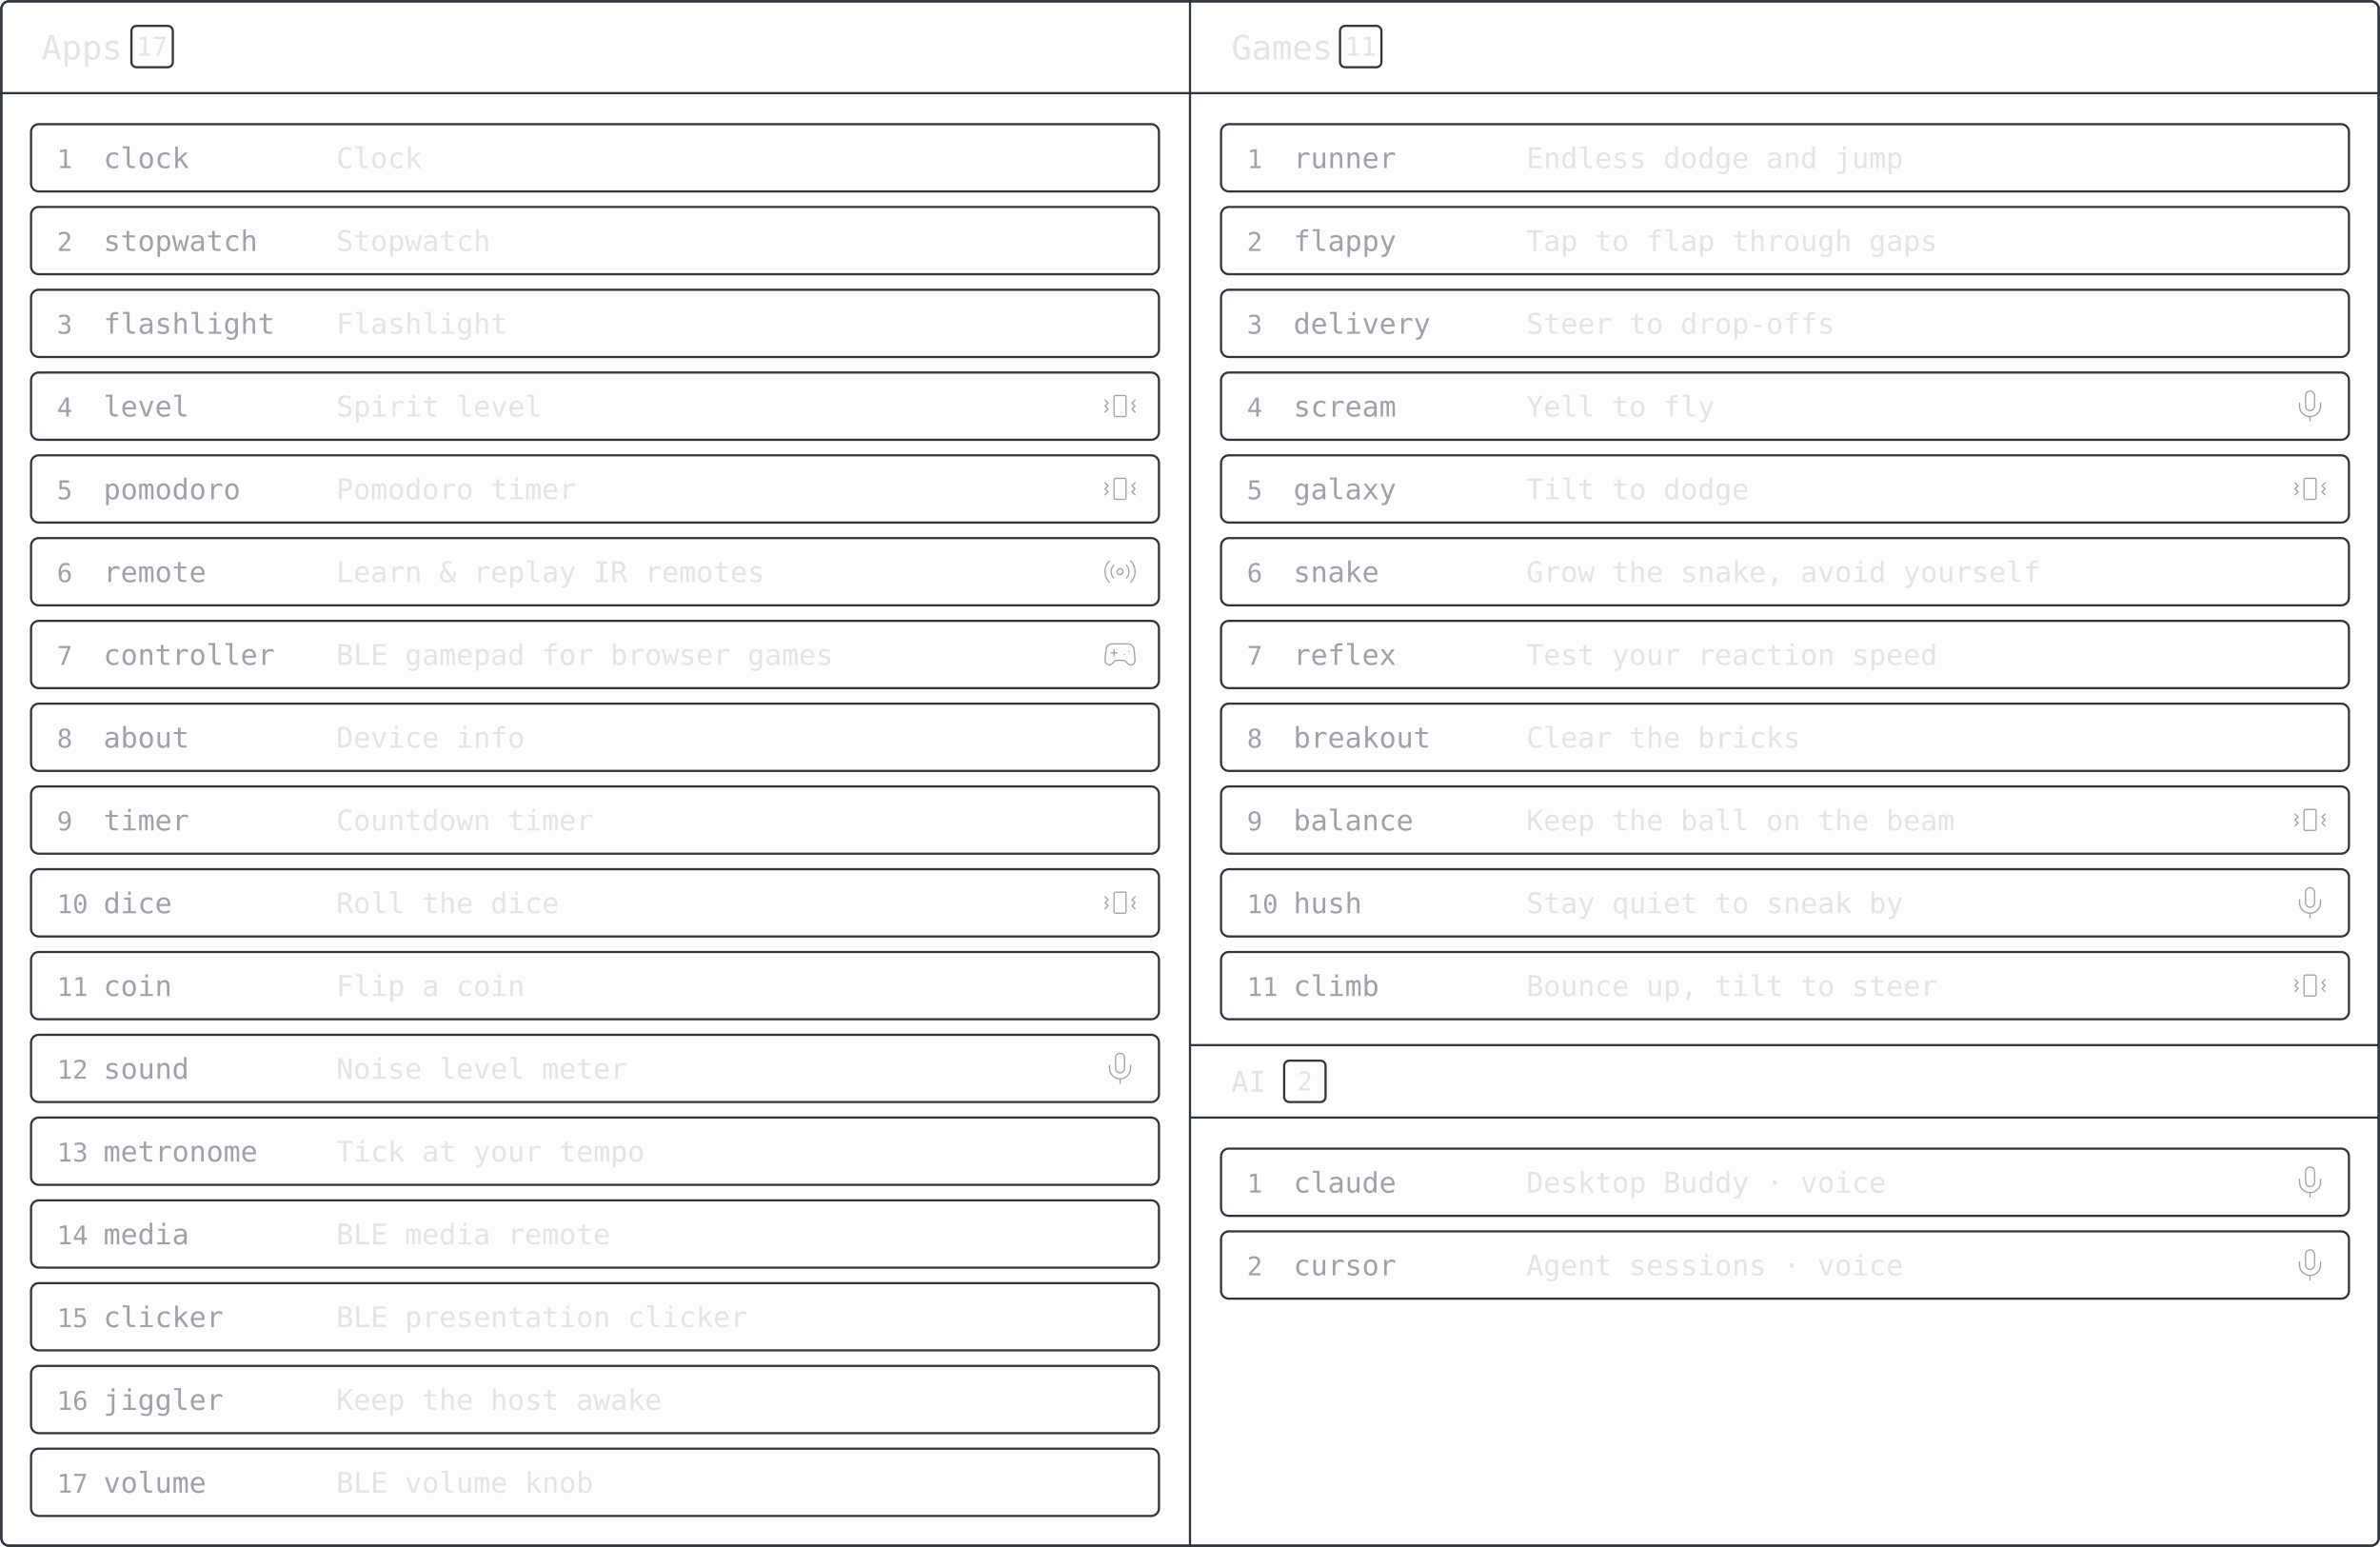
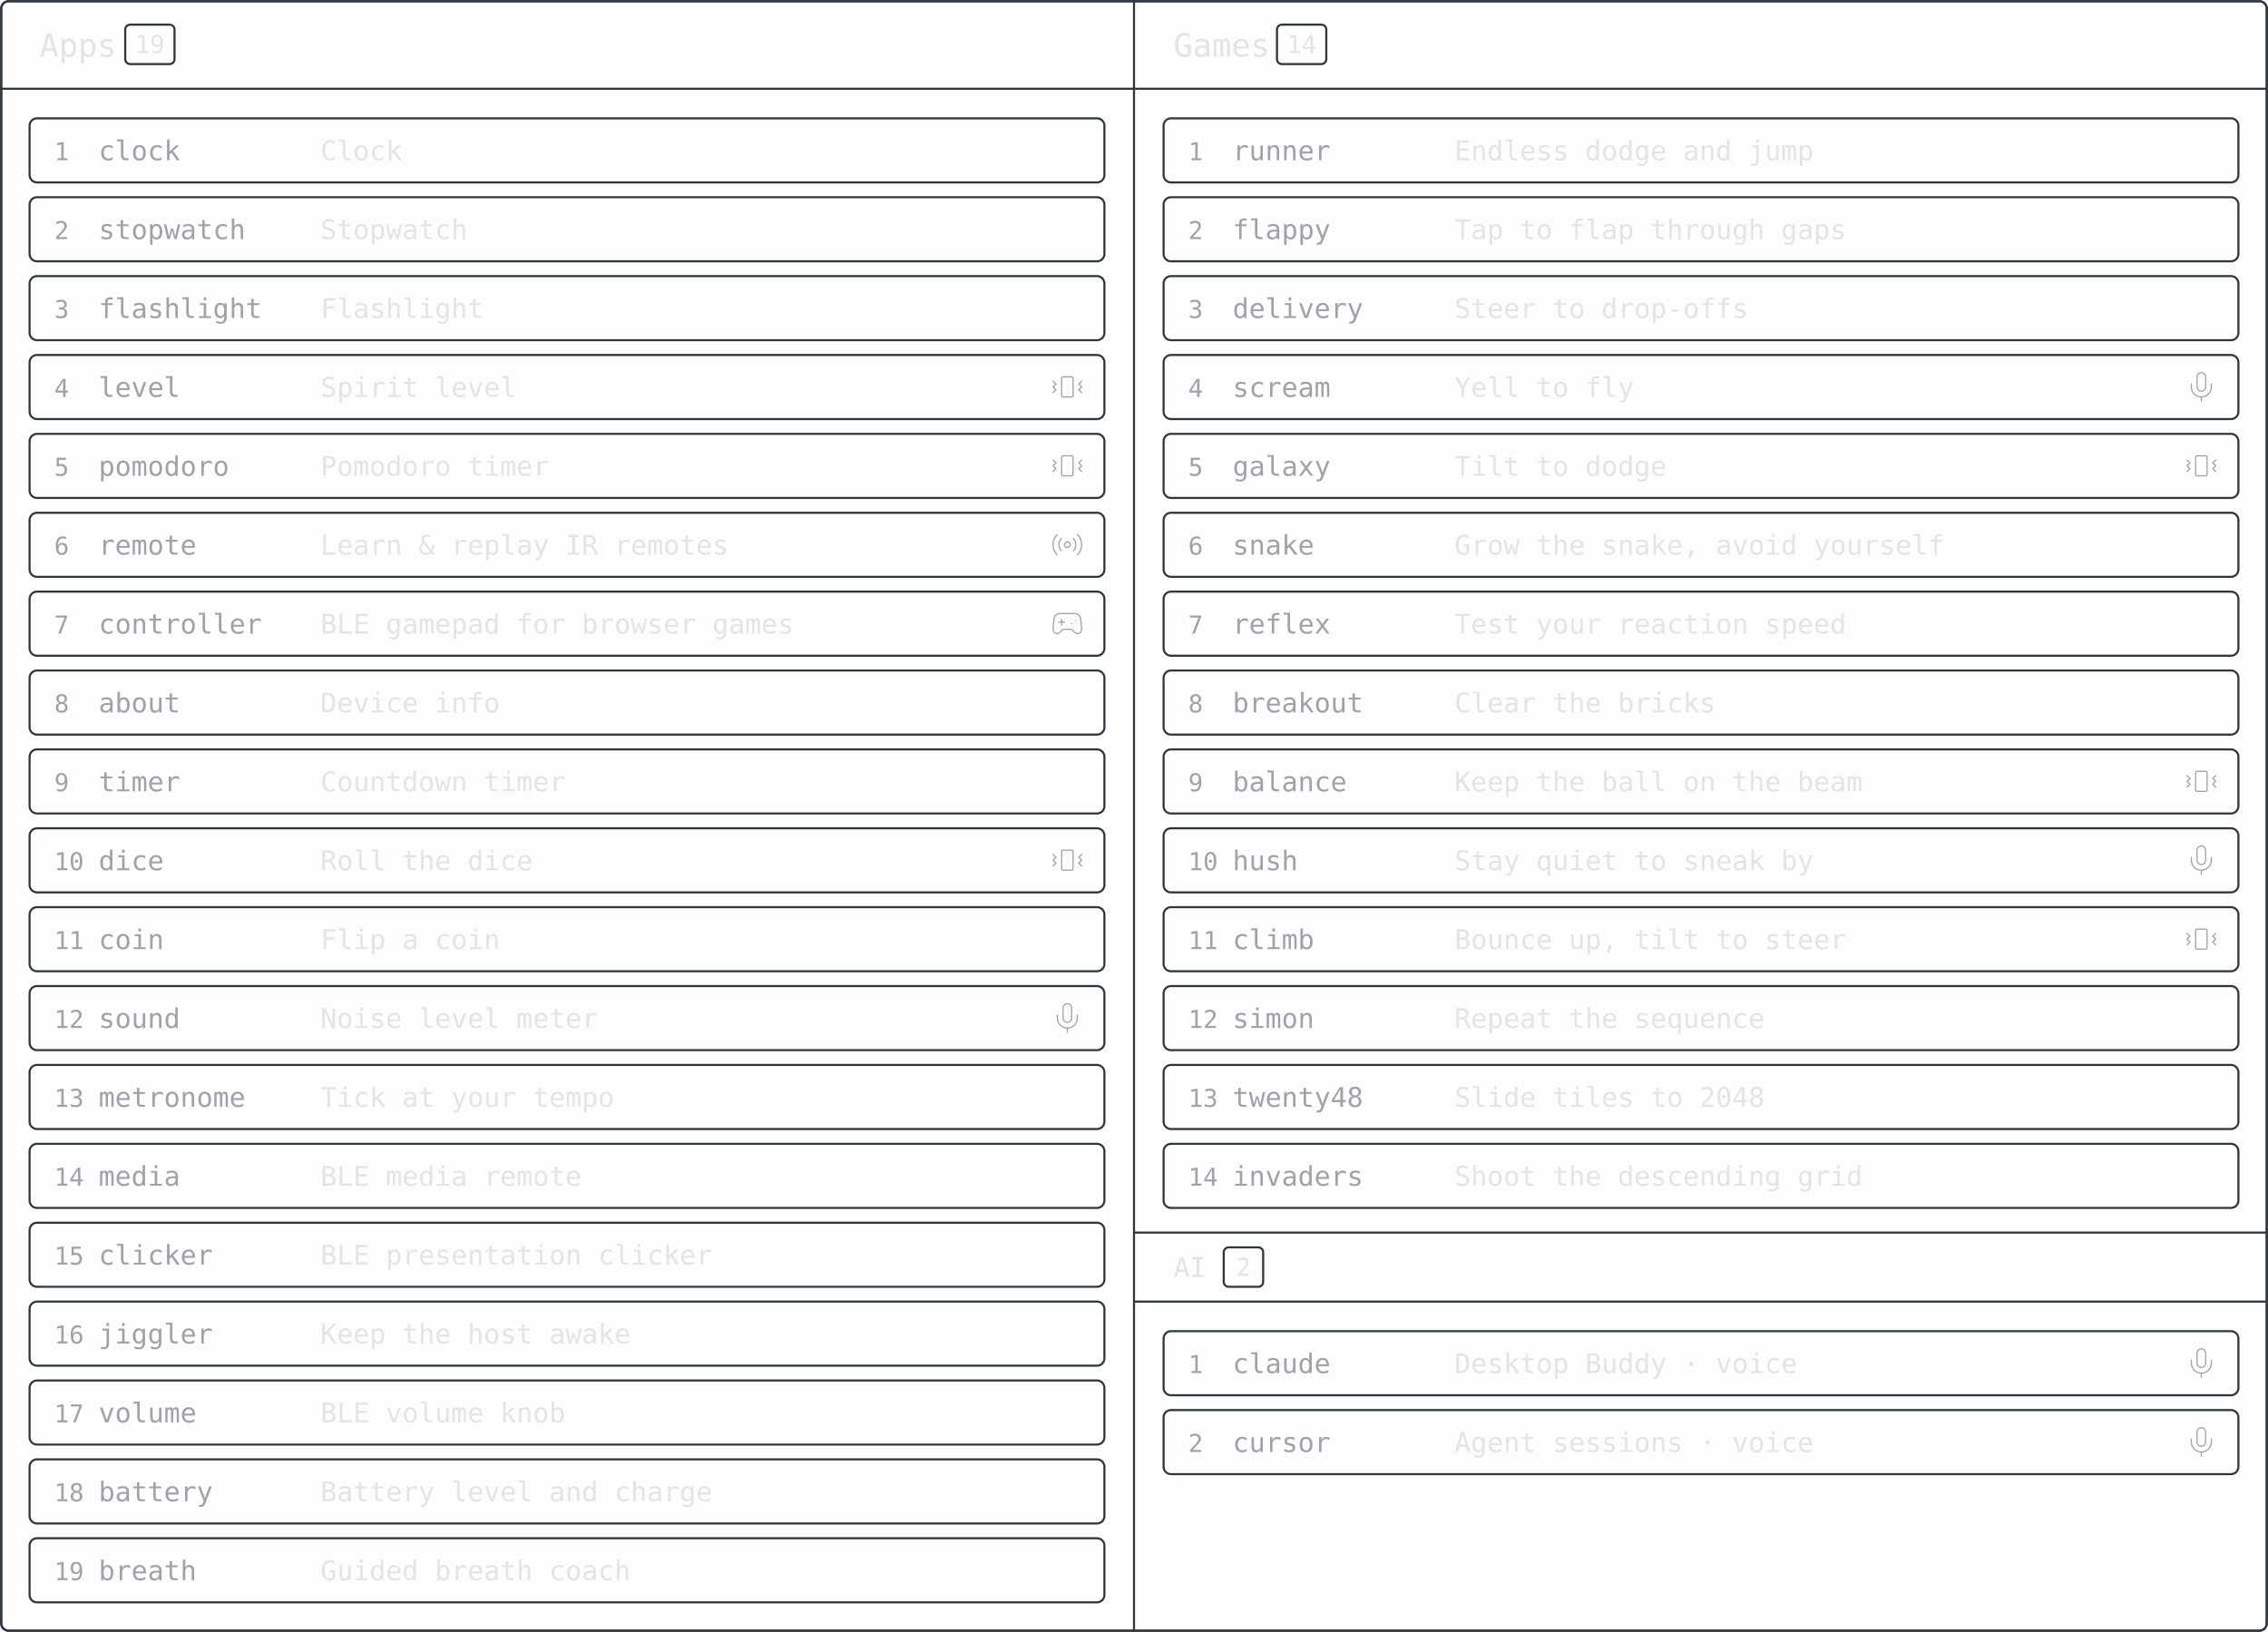
- <svg xmlns="http://www.w3.org/2000/svg" width="920" height="598" viewBox="0 0 920 598" role="img" aria-label="Apps, games, and AI catalog">
+ <svg xmlns="http://www.w3.org/2000/svg" width="920" height="662" viewBox="0 0 920 662" role="img" aria-label="Apps, games, and AI catalog">
  <style>
    text { font-family: ui-monospace, "SF Mono", Menlo, Consolas, monospace; }
    rect, path, line, circle { stroke-width: 0.85; }
    .panel { fill: rgba(228, 228, 231, 0.02); stroke: #30363d; }
    .bar-t { fill: rgba(228, 228, 231, 0.05); stroke: none; }
    .grid { stroke: #30363d; }
    .head { font-size: 13px; font-weight: 500; fill: #e4e4e7; }
    .sub { font-size: 11px; font-weight: 500; fill: #e4e4e7; }
    .badge { fill: none; stroke: #30363d; }
    .badge-t { font-size: 10px; fill: #e4e4e7; }
    .row { fill: rgba(228, 228, 231, 0.03); stroke: #30363d; }
    .idx { font-size: 10px; fill: #a1a1aa; }
    .id { font-size: 11px; fill: #a1a1aa; }
    .lbl { font-size: 11px; fill: #e4e4e7; }
    .ico { fill: none; stroke: #a1a1aa; stroke-width: 1.5; stroke-linecap: round; stroke-linejoin: round; }
  </style>
-   <rect class="panel" x="0.5" y="0.5" width="919" height="597" rx="3" />
-   <path class="bar-t" d="M0,3 A3,3 0 0 1 3,0 H457.0 A3,3 0 0 1 460.0,3 V36 H0 Z" />
+   <rect class="panel" x="0.5" y="0.5" width="919" height="661" rx="3" />
+   <path class="bar-t" d="M0,3 A3,3 0 0 1 3,0 H460.0 A3,3 0 0 1 460.0,3 V36 H0 Z" />
  <line class="grid" x1="0" y1="36" x2="460.0" y2="36" />
  <text class="head" x="16" y="23">Apps</text>
-   <rect class="badge" x="50.8" y="10.0" width="16" height="16" rx="2" />
-   <text class="badge-t" x="58.8" y="21.5" text-anchor="middle">17</text>
-   <rect class="row" x="12" y="48" width="436.0" height="26" rx="3" />
-   <text class="idx" x="22" y="65">1</text>
-   <text class="id" x="40" y="65">clock</text>
-   <text class="lbl" x="130" y="65">Clock</text>
-   <rect class="row" x="12" y="80" width="436.0" height="26" rx="3" />
-   <text class="idx" x="22" y="97">2</text>
-   <text class="id" x="40" y="97">stopwatch</text>
-   <text class="lbl" x="130" y="97">Stopwatch</text>
-   <rect class="row" x="12" y="112" width="436.0" height="26" rx="3" />
-   <text class="idx" x="22" y="129">3</text>
-   <text class="id" x="40" y="129">flashlight</text>
-   <text class="lbl" x="130" y="129">Flashlight</text>
-   <rect class="row" x="12" y="144" width="436.0" height="26" rx="3" />
-   <text class="idx" x="22" y="161">4</text>
-   <text class="id" x="40" y="161">level</text>
-   <text class="lbl" x="130" y="161">Spirit level</text>
+   <rect class="badge" x="50.8" y="10.0" width="20" height="16" rx="2" />
+   <text class="badge-t" x="60.8" y="21.5" text-anchor="middle">19</text>
+   <rect class="row" x="12.0" y="48" width="436.0" height="26" rx="3" />
+   <text class="idx" x="22.0" y="65">1</text>
+   <text class="id" x="40.0" y="65">clock</text>
+   <text class="lbl" x="130.0" y="65">Clock</text>
+   <rect class="row" x="12.0" y="80" width="436.0" height="26" rx="3" />
+   <text class="idx" x="22.0" y="97">2</text>
+   <text class="id" x="40.0" y="97">stopwatch</text>
+   <text class="lbl" x="130.0" y="97">Stopwatch</text>
+   <rect class="row" x="12.0" y="112" width="436.0" height="26" rx="3" />
+   <text class="idx" x="22.0" y="129">3</text>
+   <text class="id" x="40.0" y="129">flashlight</text>
+   <text class="lbl" x="130.0" y="129">Flashlight</text>
+   <rect class="row" x="12.0" y="144" width="436.0" height="26" rx="3" />
+   <text class="idx" x="22.0" y="161">4</text>
+   <text class="id" x="40.0" y="161">level</text>
+   <text class="lbl" x="130.0" y="161">Spirit level</text>
  <g class="ico" transform="translate(426.0,150) scale(0.58)">
    <path d="m2 8 2 2-2 2 2 2-2 2" />
    <path d="m22 8-2 2 2 2-2 2 2 2" />
    <rect width="8" height="14" x="8" y="5" rx="1" />
  </g>
-   <rect class="row" x="12" y="176" width="436.0" height="26" rx="3" />
-   <text class="idx" x="22" y="193">5</text>
-   <text class="id" x="40" y="193">pomodoro</text>
-   <text class="lbl" x="130" y="193">Pomodoro timer</text>
+   <rect class="row" x="12.0" y="176" width="436.0" height="26" rx="3" />
+   <text class="idx" x="22.0" y="193">5</text>
+   <text class="id" x="40.0" y="193">pomodoro</text>
+   <text class="lbl" x="130.0" y="193">Pomodoro timer</text>
  <g class="ico" transform="translate(426.0,182) scale(0.58)">
    <path d="m2 8 2 2-2 2 2 2-2 2" />
    <path d="m22 8-2 2 2 2-2 2 2 2" />
    <rect width="8" height="14" x="8" y="5" rx="1" />
  </g>
-   <rect class="row" x="12" y="208" width="436.0" height="26" rx="3" />
-   <text class="idx" x="22" y="225">6</text>
-   <text class="id" x="40" y="225">remote</text>
-   <text class="lbl" x="130" y="225">Learn &amp; replay IR remotes</text>
+   <rect class="row" x="12.0" y="208" width="436.0" height="26" rx="3" />
+   <text class="idx" x="22.0" y="225">6</text>
+   <text class="id" x="40.0" y="225">remote</text>
+   <text class="lbl" x="130.0" y="225">Learn &amp; replay IR remotes</text>
  <g class="ico" transform="translate(426.0,214) scale(0.58)">
    <path d="M4.9 19.1C1 15.2 1 8.8 4.9 4.9" />
    <path d="M7.8 16.2c-2.3-2.3-2.3-6.1 0-8.5" />
    <circle cx="12" cy="12" r="2" />
    <path d="M16.2 7.8c2.3 2.3 2.3 6.1 0 8.5" />
    <path d="M19.1 4.9C23 8.8 23 15.2 19.1 19.1" />
  </g>
-   <rect class="row" x="12" y="240" width="436.0" height="26" rx="3" />
-   <text class="idx" x="22" y="257">7</text>
-   <text class="id" x="40" y="257">controller</text>
-   <text class="lbl" x="130" y="257">BLE gamepad for browser games</text>
+   <rect class="row" x="12.0" y="240" width="436.0" height="26" rx="3" />
+   <text class="idx" x="22.0" y="257">7</text>
+   <text class="id" x="40.0" y="257">controller</text>
+   <text class="lbl" x="130.0" y="257">BLE gamepad for browser games</text>
  <g class="ico" transform="translate(426.0,246) scale(0.58)">
    <line x1="6" x2="10" y1="11" y2="11" />
    <line x1="8" x2="8" y1="9" y2="13" />
    <line x1="15" x2="15.01" y1="12" y2="12" />
    <line x1="18" x2="18.01" y1="10" y2="10" />
    <path d="M17.32 5H6.68a4 4 0 0 0-3.978 3.59c-.006.052-.01.101-.017.152C2.604 9.416 2 14.456 2 16a3 3 0 0 0 3 3c1 0 1.5-.5 2-1l1.414-1.414A2 2 0 0 1 9.828 16h4.344a2 2 0 0 1 1.414.586L17 18c.5.5 1 1 2 1a3 3 0 0 0 3-3c0-1.545-.604-6.584-.685-7.258-.007-.05-.011-.1-.017-.151A4 4 0 0 0 17.32 5z" />
  </g>
-   <rect class="row" x="12" y="272" width="436.0" height="26" rx="3" />
-   <text class="idx" x="22" y="289">8</text>
-   <text class="id" x="40" y="289">about</text>
-   <text class="lbl" x="130" y="289">Device info</text>
-   <rect class="row" x="12" y="304" width="436.0" height="26" rx="3" />
-   <text class="idx" x="22" y="321">9</text>
-   <text class="id" x="40" y="321">timer</text>
-   <text class="lbl" x="130" y="321">Countdown timer</text>
-   <rect class="row" x="12" y="336" width="436.0" height="26" rx="3" />
-   <text class="idx" x="22" y="353">10</text>
-   <text class="id" x="40" y="353">dice</text>
-   <text class="lbl" x="130" y="353">Roll the dice</text>
+   <rect class="row" x="12.0" y="272" width="436.0" height="26" rx="3" />
+   <text class="idx" x="22.0" y="289">8</text>
+   <text class="id" x="40.0" y="289">about</text>
+   <text class="lbl" x="130.0" y="289">Device info</text>
+   <rect class="row" x="12.0" y="304" width="436.0" height="26" rx="3" />
+   <text class="idx" x="22.0" y="321">9</text>
+   <text class="id" x="40.0" y="321">timer</text>
+   <text class="lbl" x="130.0" y="321">Countdown timer</text>
+   <rect class="row" x="12.0" y="336" width="436.0" height="26" rx="3" />
+   <text class="idx" x="22.0" y="353">10</text>
+   <text class="id" x="40.0" y="353">dice</text>
+   <text class="lbl" x="130.0" y="353">Roll the dice</text>
  <g class="ico" transform="translate(426.0,342) scale(0.58)">
    <path d="m2 8 2 2-2 2 2 2-2 2" />
    <path d="m22 8-2 2 2 2-2 2 2 2" />
    <rect width="8" height="14" x="8" y="5" rx="1" />
  </g>
-   <rect class="row" x="12" y="368" width="436.0" height="26" rx="3" />
-   <text class="idx" x="22" y="385">11</text>
-   <text class="id" x="40" y="385">coin</text>
-   <text class="lbl" x="130" y="385">Flip a coin</text>
-   <rect class="row" x="12" y="400" width="436.0" height="26" rx="3" />
-   <text class="idx" x="22" y="417">12</text>
-   <text class="id" x="40" y="417">sound</text>
-   <text class="lbl" x="130" y="417">Noise level meter</text>
+   <rect class="row" x="12.0" y="368" width="436.0" height="26" rx="3" />
+   <text class="idx" x="22.0" y="385">11</text>
+   <text class="id" x="40.0" y="385">coin</text>
+   <text class="lbl" x="130.0" y="385">Flip a coin</text>
+   <rect class="row" x="12.0" y="400" width="436.0" height="26" rx="3" />
+   <text class="idx" x="22.0" y="417">12</text>
+   <text class="id" x="40.0" y="417">sound</text>
+   <text class="lbl" x="130.0" y="417">Noise level meter</text>
  <g class="ico" transform="translate(426.0,406) scale(0.58)">
    <path d="M12 2a3 3 0 0 0-3 3v7a3 3 0 0 0 6 0V5a3 3 0 0 0-3-3Z" />
    <path d="M19 10v2a7 7 0 0 1-14 0v-2" />
    <line x1="12" x2="12" y1="19" y2="22" />
  </g>
-   <rect class="row" x="12" y="432" width="436.0" height="26" rx="3" />
-   <text class="idx" x="22" y="449">13</text>
-   <text class="id" x="40" y="449">metronome</text>
-   <text class="lbl" x="130" y="449">Tick at your tempo</text>
-   <rect class="row" x="12" y="464" width="436.0" height="26" rx="3" />
-   <text class="idx" x="22" y="481">14</text>
-   <text class="id" x="40" y="481">media</text>
-   <text class="lbl" x="130" y="481">BLE media remote</text>
-   <rect class="row" x="12" y="496" width="436.0" height="26" rx="3" />
-   <text class="idx" x="22" y="513">15</text>
-   <text class="id" x="40" y="513">clicker</text>
-   <text class="lbl" x="130" y="513">BLE presentation clicker</text>
-   <rect class="row" x="12" y="528" width="436.0" height="26" rx="3" />
-   <text class="idx" x="22" y="545">16</text>
-   <text class="id" x="40" y="545">jiggler</text>
-   <text class="lbl" x="130" y="545">Keep the host awake</text>
-   <rect class="row" x="12" y="560" width="436.0" height="26" rx="3" />
-   <text class="idx" x="22" y="577">17</text>
-   <text class="id" x="40" y="577">volume</text>
-   <text class="lbl" x="130" y="577">BLE volume knob</text>
-   <path class="bar-t" d="M460.0,3 A3,3 0 0 1 463.0,0 H917.0 A3,3 0 0 1 920.0,3 V36 H460.0 Z" />
-   <line class="grid" x1="460.0" y1="36" x2="920.0" y2="36" />
+   <rect class="row" x="12.0" y="432" width="436.0" height="26" rx="3" />
+   <text class="idx" x="22.0" y="449">13</text>
+   <text class="id" x="40.0" y="449">metronome</text>
+   <text class="lbl" x="130.0" y="449">Tick at your tempo</text>
+   <rect class="row" x="12.0" y="464" width="436.0" height="26" rx="3" />
+   <text class="idx" x="22.0" y="481">14</text>
+   <text class="id" x="40.0" y="481">media</text>
+   <text class="lbl" x="130.0" y="481">BLE media remote</text>
+   <rect class="row" x="12.0" y="496" width="436.0" height="26" rx="3" />
+   <text class="idx" x="22.0" y="513">15</text>
+   <text class="id" x="40.0" y="513">clicker</text>
+   <text class="lbl" x="130.0" y="513">BLE presentation clicker</text>
+   <rect class="row" x="12.0" y="528" width="436.0" height="26" rx="3" />
+   <text class="idx" x="22.0" y="545">16</text>
+   <text class="id" x="40.0" y="545">jiggler</text>
+   <text class="lbl" x="130.0" y="545">Keep the host awake</text>
+   <rect class="row" x="12.0" y="560" width="436.0" height="26" rx="3" />
+   <text class="idx" x="22.0" y="577">17</text>
+   <text class="id" x="40.0" y="577">volume</text>
+   <text class="lbl" x="130.0" y="577">BLE volume knob</text>
+   <rect class="row" x="12.0" y="592" width="436.0" height="26" rx="3" />
+   <text class="idx" x="22.0" y="609">18</text>
+   <text class="id" x="40.0" y="609">battery</text>
+   <text class="lbl" x="130.0" y="609">Battery level and charge</text>
+   <rect class="row" x="12.0" y="624" width="436.0" height="26" rx="3" />
+   <text class="idx" x="22.0" y="641">19</text>
+   <text class="id" x="40.0" y="641">breath</text>
+   <text class="lbl" x="130.0" y="641">Guided breath coach</text>
+   <path class="bar-t" d="M460.0,3 A3,3 0 0 1 463.0,0 H917 A3,3 0 0 1 920,3 V36 H460.0 Z" />
+   <line class="grid" x1="460.0" y1="36" x2="920" y2="36" />
  <text class="head" x="476.0" y="23">Games</text>
-   <rect class="badge" x="518.0" y="10.0" width="16" height="16" rx="2" />
-   <text class="badge-t" x="526.0" y="21.5" text-anchor="middle">11</text>
+   <rect class="badge" x="518.0" y="10.0" width="20" height="16" rx="2" />
+   <text class="badge-t" x="528.0" y="21.5" text-anchor="middle">14</text>
  <rect class="row" x="472.0" y="48" width="436.0" height="26" rx="3" />
  <text class="idx" x="482.0" y="65">1</text>
  <text class="id" x="500.0" y="65">runner</text>
  <text class="lbl" x="590.0" y="65">Endless dodge and jump</text>
  <rect class="row" x="472.0" y="80" width="436.0" height="26" rx="3" />
  <text class="idx" x="482.0" y="97">2</text>
  <text class="id" x="500.0" y="97">flappy</text>
  <text class="lbl" x="590.0" y="97">Tap to flap through gaps</text>
  <rect class="row" x="472.0" y="112" width="436.0" height="26" rx="3" />
  <text class="idx" x="482.0" y="129">3</text>
  <text class="id" x="500.0" y="129">delivery</text>
  <text class="lbl" x="590.0" y="129">Steer to drop-offs</text>
  <rect class="row" x="472.0" y="144" width="436.0" height="26" rx="3" />
  <text class="idx" x="482.0" y="161">4</text>
  <text class="id" x="500.0" y="161">scream</text>
  <text class="lbl" x="590.0" y="161">Yell to fly</text>
  <g class="ico" transform="translate(886.0,150) scale(0.58)">
    <path d="M12 2a3 3 0 0 0-3 3v7a3 3 0 0 0 6 0V5a3 3 0 0 0-3-3Z" />
    <path d="M19 10v2a7 7 0 0 1-14 0v-2" />
    <line x1="12" x2="12" y1="19" y2="22" />
  </g>
  <rect class="row" x="472.0" y="176" width="436.0" height="26" rx="3" />
  <text class="idx" x="482.0" y="193">5</text>
  <text class="id" x="500.0" y="193">galaxy</text>
  <text class="lbl" x="590.0" y="193">Tilt to dodge</text>
  <g class="ico" transform="translate(886.0,182) scale(0.58)">
    <path d="m2 8 2 2-2 2 2 2-2 2" />
    <path d="m22 8-2 2 2 2-2 2 2 2" />
    <rect width="8" height="14" x="8" y="5" rx="1" />
  </g>
  <rect class="row" x="472.0" y="208" width="436.0" height="26" rx="3" />
  <text class="idx" x="482.0" y="225">6</text>
  <text class="id" x="500.0" y="225">snake</text>
  <text class="lbl" x="590.0" y="225">Grow the snake, avoid yourself</text>
  <rect class="row" x="472.0" y="240" width="436.0" height="26" rx="3" />
  <text class="idx" x="482.0" y="257">7</text>
  <text class="id" x="500.0" y="257">reflex</text>
  <text class="lbl" x="590.0" y="257">Test your reaction speed</text>
  <rect class="row" x="472.0" y="272" width="436.0" height="26" rx="3" />
  <text class="idx" x="482.0" y="289">8</text>
  <text class="id" x="500.0" y="289">breakout</text>
  <text class="lbl" x="590.0" y="289">Clear the bricks</text>
  <rect class="row" x="472.0" y="304" width="436.0" height="26" rx="3" />
  <text class="idx" x="482.0" y="321">9</text>
  <text class="id" x="500.0" y="321">balance</text>
  <text class="lbl" x="590.0" y="321">Keep the ball on the beam</text>
  <g class="ico" transform="translate(886.0,310) scale(0.58)">
    <path d="m2 8 2 2-2 2 2 2-2 2" />
    <path d="m22 8-2 2 2 2-2 2 2 2" />
    <rect width="8" height="14" x="8" y="5" rx="1" />
  </g>
  <rect class="row" x="472.0" y="336" width="436.0" height="26" rx="3" />
  <text class="idx" x="482.0" y="353">10</text>
  <text class="id" x="500.0" y="353">hush</text>
  <text class="lbl" x="590.0" y="353">Stay quiet to sneak by</text>
  <g class="ico" transform="translate(886.0,342) scale(0.58)">
    <path d="M12 2a3 3 0 0 0-3 3v7a3 3 0 0 0 6 0V5a3 3 0 0 0-3-3Z" />
    <path d="M19 10v2a7 7 0 0 1-14 0v-2" />
    <line x1="12" x2="12" y1="19" y2="22" />
  </g>
  <rect class="row" x="472.0" y="368" width="436.0" height="26" rx="3" />
  <text class="idx" x="482.0" y="385">11</text>
  <text class="id" x="500.0" y="385">climb</text>
  <text class="lbl" x="590.0" y="385">Bounce up, tilt to steer</text>
  <g class="ico" transform="translate(886.0,374) scale(0.58)">
    <path d="m2 8 2 2-2 2 2 2-2 2" />
    <path d="m22 8-2 2 2 2-2 2 2 2" />
    <rect width="8" height="14" x="8" y="5" rx="1" />
  </g>
-   <rect class="bar-t" x="460.0" y="404" width="460.0" height="28" />
-   <line class="grid" x1="460.0" y1="404" x2="920.0" y2="404" />
-   <line class="grid" x1="460.0" y1="432" x2="920.0" y2="432" />
-   <text class="sub" x="476.0" y="422">AI</text>
-   <rect class="badge" x="496.4" y="410.0" width="16" height="16" rx="2" />
-   <text class="badge-t" x="504.4" y="421.5" text-anchor="middle">2</text>
-   <rect class="row" x="472.0" y="444" width="436.0" height="26" rx="3" />
-   <text class="idx" x="482.0" y="461">1</text>
-   <text class="id" x="500.0" y="461">claude</text>
-   <text class="lbl" x="590.0" y="461">Desktop Buddy · voice</text>
-   <g class="ico" transform="translate(886.0,450.0) scale(0.58)">
-     <path d="M12 2a3 3 0 0 0-3 3v7a3 3 0 0 0 6 0V5a3 3 0 0 0-3-3Z" />
-     <path d="M19 10v2a7 7 0 0 1-14 0v-2" />
-     <line x1="12" x2="12" y1="19" y2="22" />
-   </g>
-   <rect class="row" x="472.0" y="476" width="436.0" height="26" rx="3" />
-   <text class="idx" x="482.0" y="493">2</text>
-   <text class="id" x="500.0" y="493">cursor</text>
-   <text class="lbl" x="590.0" y="493">Agent sessions · voice</text>
-   <g class="ico" transform="translate(886.0,482.0) scale(0.58)">
-     <path d="M12 2a3 3 0 0 0-3 3v7a3 3 0 0 0 6 0V5a3 3 0 0 0-3-3Z" />
-     <path d="M19 10v2a7 7 0 0 1-14 0v-2" />
-     <line x1="12" x2="12" y1="19" y2="22" />
-   </g>
-   <line class="grid" x1="460.0" y1="0" x2="460.0" y2="598" />
-   <rect class="panel" x="0.5" y="0.5" width="919" height="597" rx="3" style="fill:none" />
+   <rect class="row" x="472.0" y="400" width="436.0" height="26" rx="3" />
+   <text class="idx" x="482.0" y="417">12</text>
+   <text class="id" x="500.0" y="417">simon</text>
+   <text class="lbl" x="590.0" y="417">Repeat the sequence</text>
+   <rect class="row" x="472.0" y="432" width="436.0" height="26" rx="3" />
+   <text class="idx" x="482.0" y="449">13</text>
+   <text class="id" x="500.0" y="449">twenty48</text>
+   <text class="lbl" x="590.0" y="449">Slide tiles to 2048</text>
+   <rect class="row" x="472.0" y="464" width="436.0" height="26" rx="3" />
+   <text class="idx" x="482.0" y="481">14</text>
+   <text class="id" x="500.0" y="481">invaders</text>
+   <text class="lbl" x="590.0" y="481">Shoot the descending grid</text>
+   <rect class="bar-t" x="460.0" y="500" width="460.0" height="28" />
+   <line class="grid" x1="460.0" y1="500" x2="920" y2="500" />
+   <line class="grid" x1="460.0" y1="528" x2="920" y2="528" />
+   <text class="sub" x="476.0" y="518">AI</text>
+   <rect class="badge" x="496.4" y="506" width="16" height="16" rx="2" />
+   <text class="badge-t" x="504.4" y="517.5" text-anchor="middle">2</text>
+   <rect class="row" x="472.0" y="540" width="436.0" height="26" rx="3" />
+   <text class="idx" x="482.0" y="557">1</text>
+   <text class="id" x="500.0" y="557">claude</text>
+   <text class="lbl" x="590.0" y="557">Desktop Buddy · voice</text>
+   <g class="ico" transform="translate(886.0,546) scale(0.58)">
+     <path d="M12 2a3 3 0 0 0-3 3v7a3 3 0 0 0 6 0V5a3 3 0 0 0-3-3Z" />
+     <path d="M19 10v2a7 7 0 0 1-14 0v-2" />
+     <line x1="12" x2="12" y1="19" y2="22" />
+   </g>
+   <rect class="row" x="472.0" y="572" width="436.0" height="26" rx="3" />
+   <text class="idx" x="482.0" y="589">2</text>
+   <text class="id" x="500.0" y="589">cursor</text>
+   <text class="lbl" x="590.0" y="589">Agent sessions · voice</text>
+   <g class="ico" transform="translate(886.0,578) scale(0.58)">
+     <path d="M12 2a3 3 0 0 0-3 3v7a3 3 0 0 0 6 0V5a3 3 0 0 0-3-3Z" />
+     <path d="M19 10v2a7 7 0 0 1-14 0v-2" />
+     <line x1="12" x2="12" y1="19" y2="22" />
+   </g>
+   <line class="grid" x1="460.0" y1="0" x2="460.0" y2="662" />
+   <rect class="panel" x="0.5" y="0.5" width="919" height="661" rx="3" style="fill:none" />
</svg>
